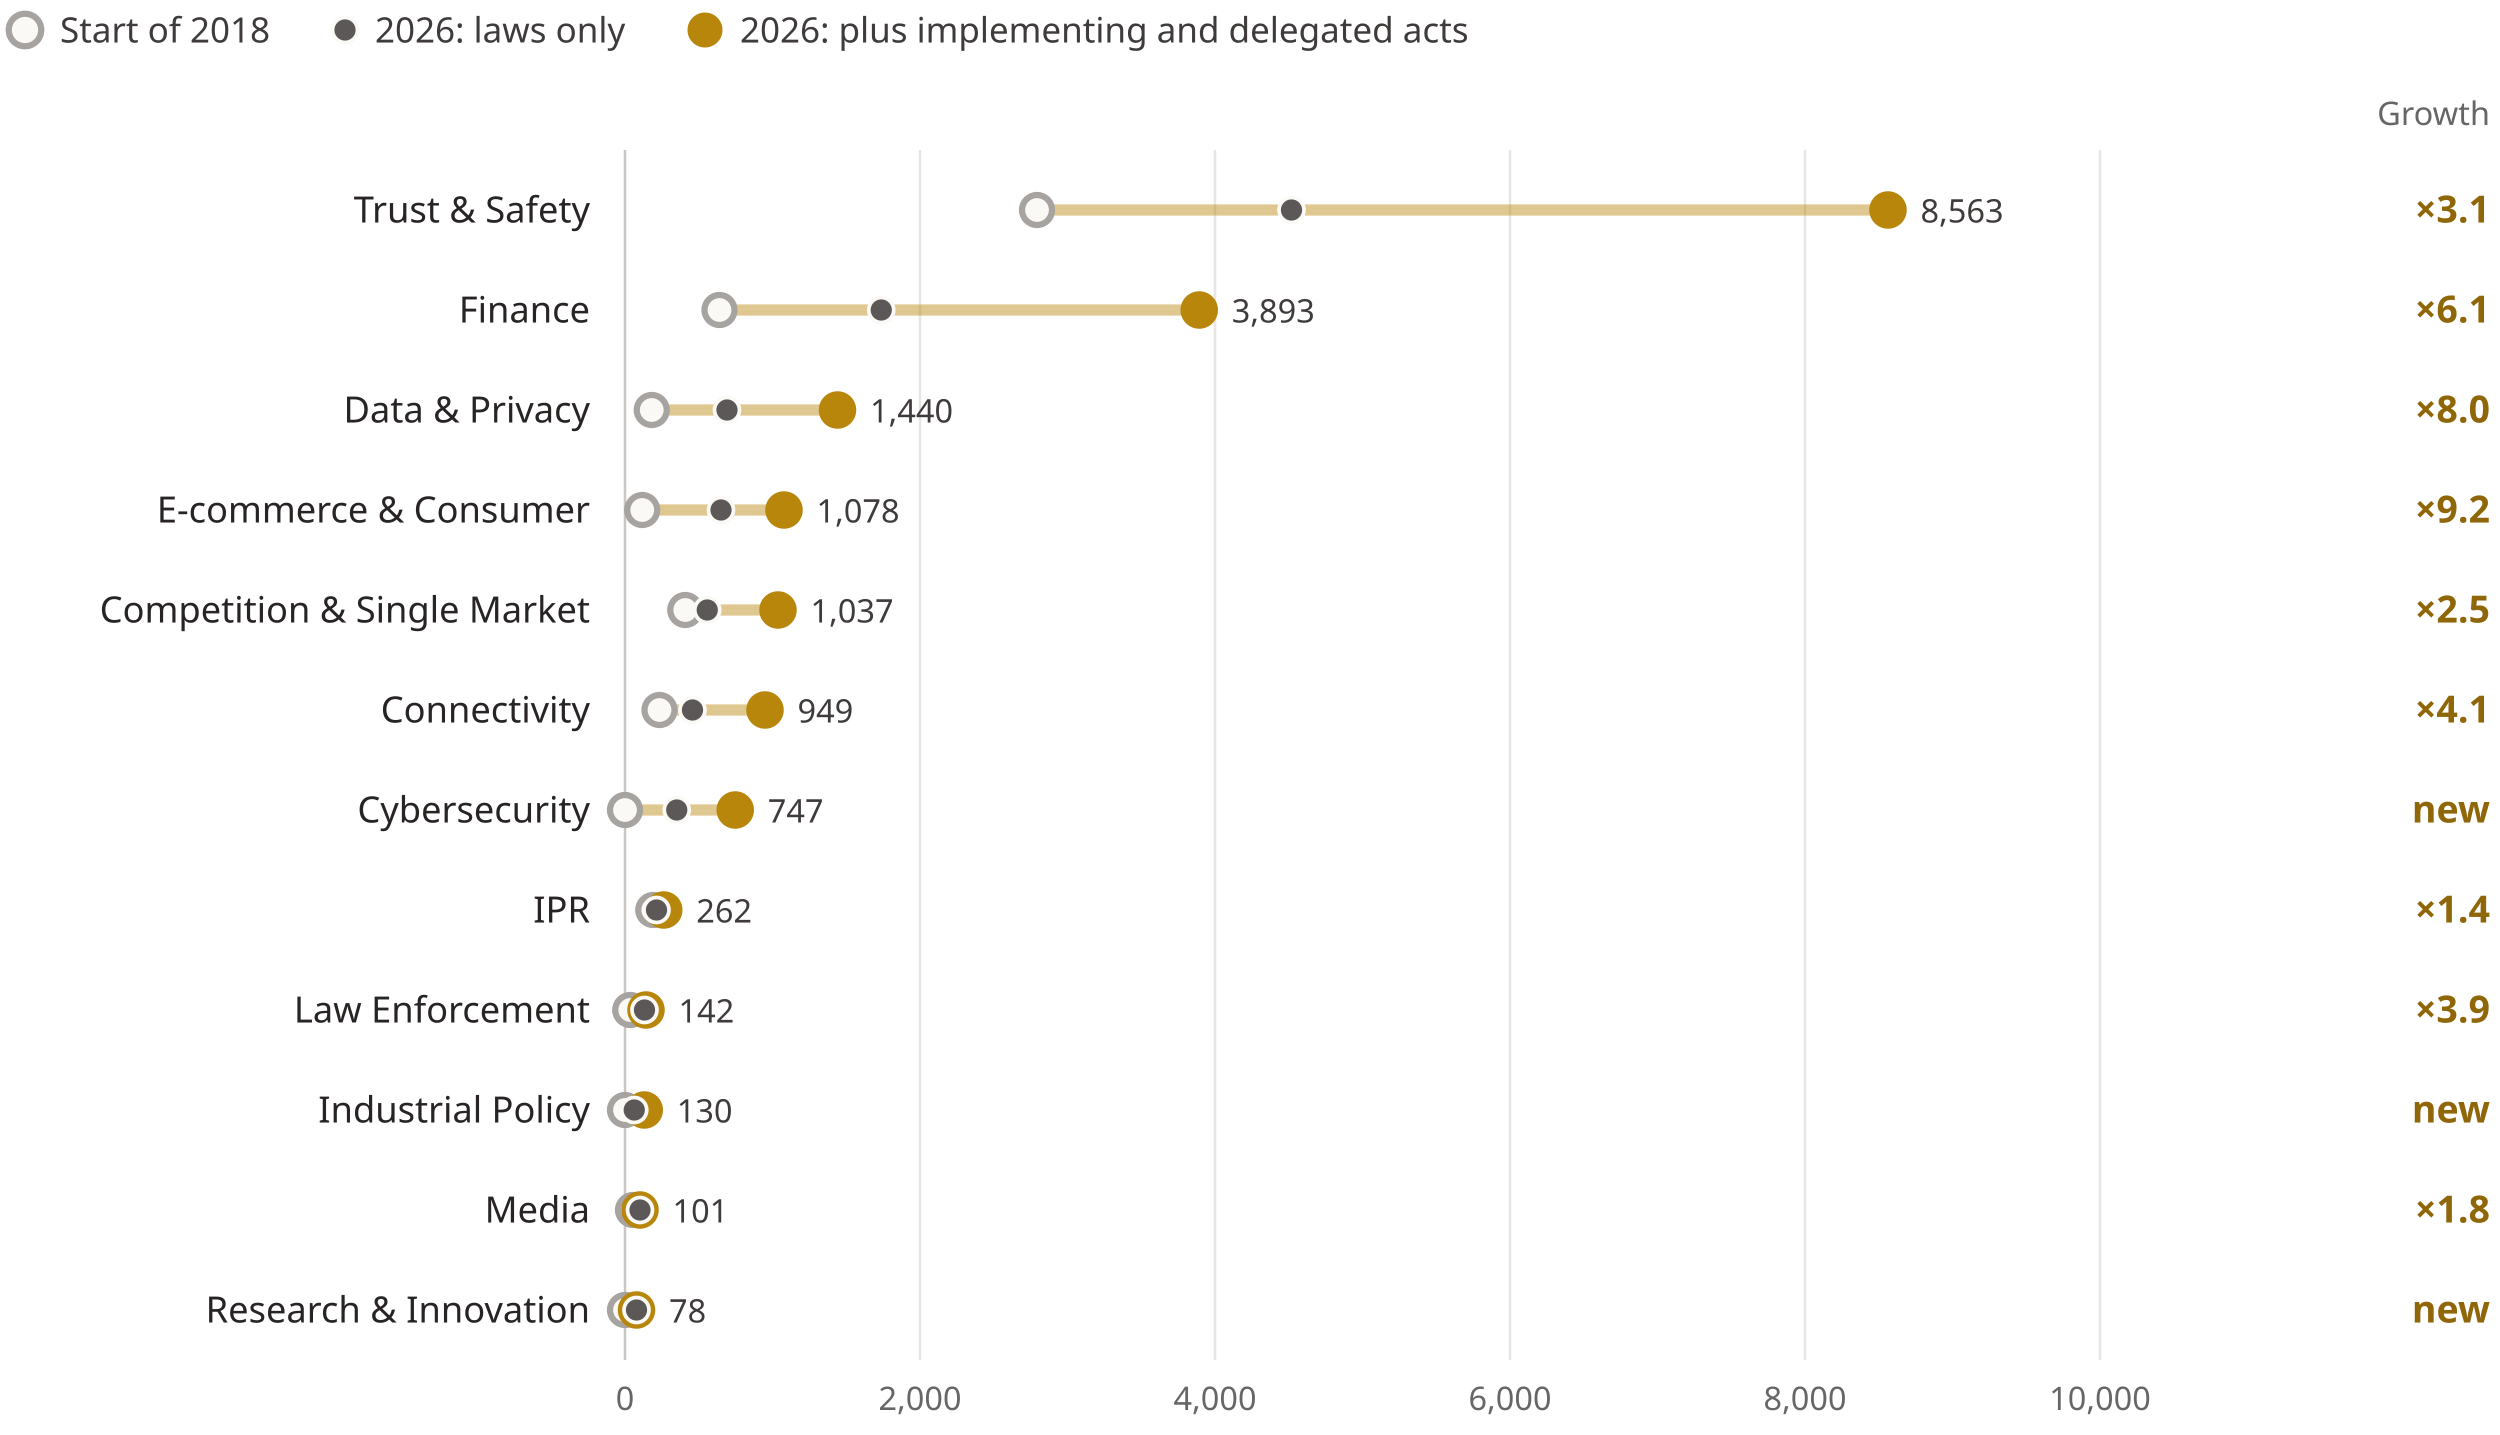
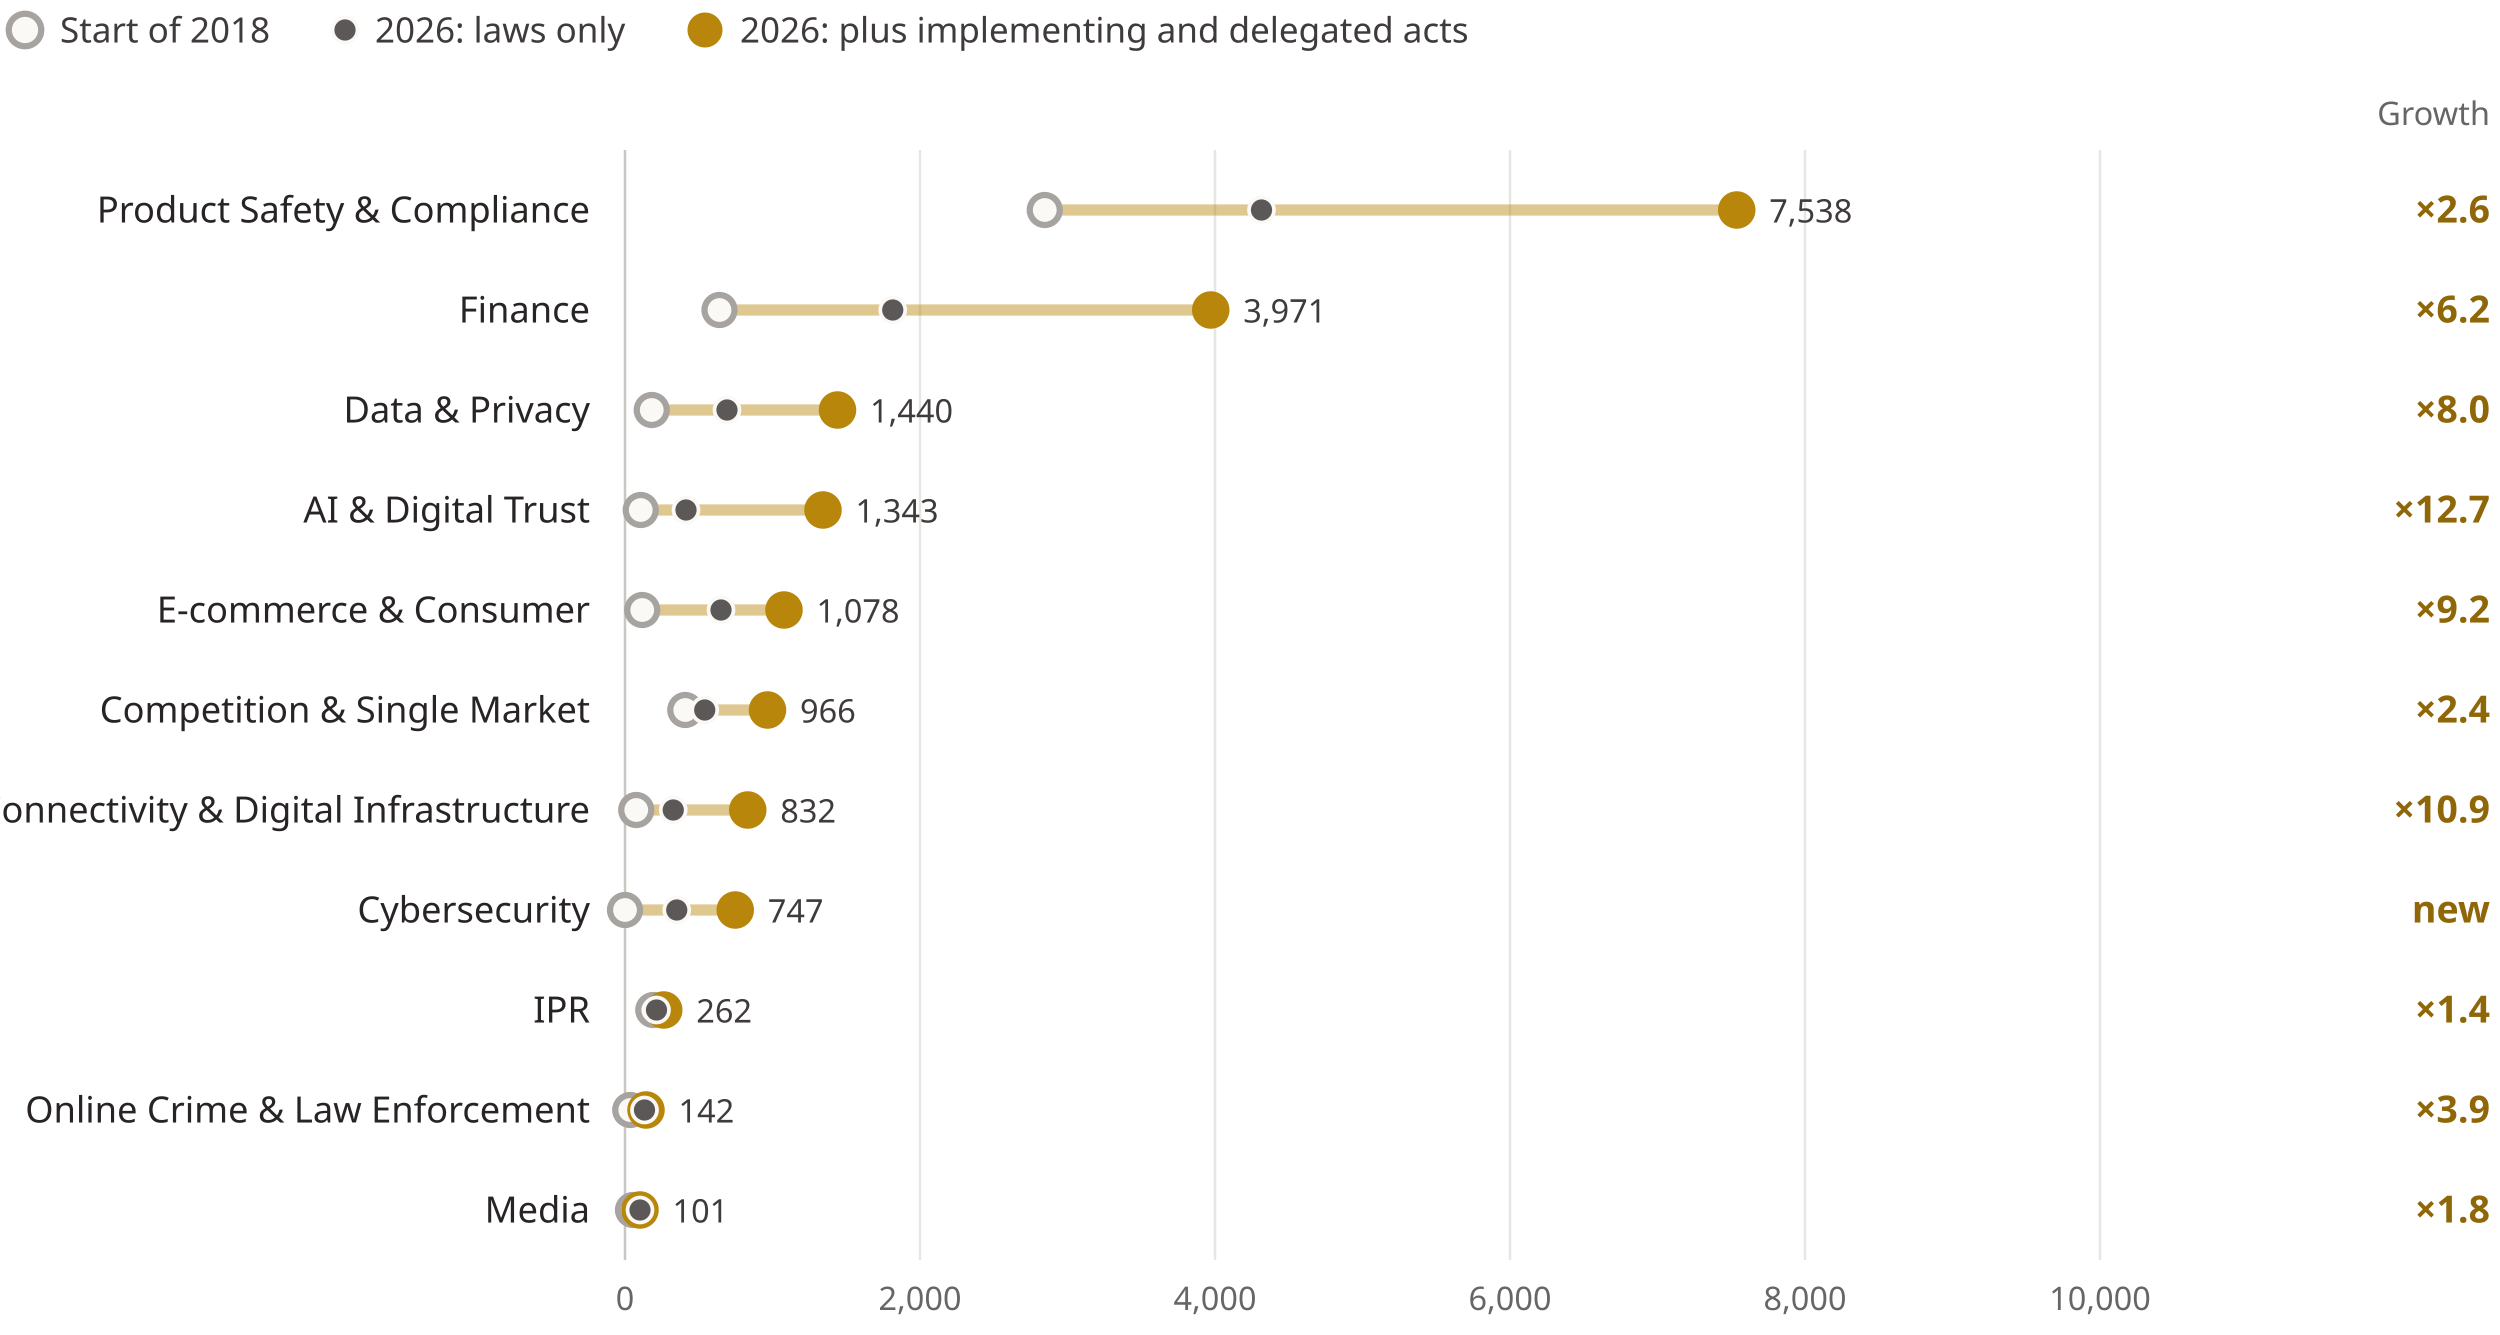
- <svg viewBox="0 0 1000 574" width="100%" role="img" aria-label="EU rules for tech companies have grown in every policy area. Obligations on companies, start of 2018 to October 2026: Trust &amp; Safety 2,793 to 8,563; Finance 640 to 3,893; Data &amp; Privacy 181 to 1,440; E-commerce &amp; Consumer Protection 117 to 1,078; Competition &amp; Single Market 409 to 1,037; Connectivity 234 to 949; Cybersecurity 0 to 747; IPR 192 to 262; Law Enforcement 36 to 142; Industrial Policy 0 to 130; Media 55 to 101; Research &amp; Innovation 0 to 78. Across all areas x4.0.">
+ <svg viewBox="0 0 1000 534" width="100%" role="img" aria-label="EU rules for tech companies have grown in every policy area. Obligations on companies, start of 2018 to October 2026: Product Safety &amp; Compliance 2,845 to 7,538; Finance 640 to 3,971; Data &amp; Privacy 181 to 1,440; AI &amp; Digital Trust 106 to 1,343; E-commerce &amp; Consumer Protection 117 to 1,078; Competition &amp; Single Market 409 to 966; Connectivity &amp; Digital Infrastructure 76 to 832; Cybersecurity 0 to 747; IPR 192 to 262; Online Crime &amp; Law Enforcement 36 to 142; Media 55 to 101. Across all areas x4.0.">
  <circle cx="10" cy="12" r="6.5" fill="#FAF9F5" stroke="#A6A3A0" stroke-width="2.5" />
  <text x="24.0" y="17.0" text-anchor="start" font-family="DM Sans, sans-serif" font-size="14" font-weight="400" fill="#3F3B3B">Start of 2018</text>
  <circle cx="138" cy="12" r="5" fill="#5C5858" stroke="#FAF9F5" stroke-width="1.5" />
  <text x="150.0" y="17.0" text-anchor="start" font-family="DM Sans, sans-serif" font-size="14" font-weight="400" fill="#3F3B3B">2026: laws only</text>
  <circle cx="282" cy="12" r="7" fill="#B8860B" />
  <text x="296.0" y="17.0" text-anchor="start" font-family="DM Sans, sans-serif" font-size="14" font-weight="400" fill="#3F3B3B">2026: plus implementing and delegated acts</text>
  <text x="996.0" y="50.0" text-anchor="end" font-family="DM Sans, sans-serif" font-size="13" font-weight="400" fill="#666666">Growth</text>
-   <line x1="250.0" x2="250.0" y1="60" y2="544" stroke="#C9C6C3" />
-   <text x="250.0" y="564.0" text-anchor="middle" font-family="DM Sans, sans-serif" font-size="13" font-weight="400" fill="#666666">0</text>
-   <line x1="368.0" x2="368.0" y1="60" y2="544" stroke="#E8E6E3" />
-   <text x="368.0" y="564.0" text-anchor="middle" font-family="DM Sans, sans-serif" font-size="13" font-weight="400" fill="#666666">2,000</text>
-   <line x1="486.0" x2="486.0" y1="60" y2="544" stroke="#E8E6E3" />
-   <text x="486.0" y="564.0" text-anchor="middle" font-family="DM Sans, sans-serif" font-size="13" font-weight="400" fill="#666666">4,000</text>
-   <line x1="604.0" x2="604.0" y1="60" y2="544" stroke="#E8E6E3" />
-   <text x="604.0" y="564.0" text-anchor="middle" font-family="DM Sans, sans-serif" font-size="13" font-weight="400" fill="#666666">6,000</text>
-   <line x1="722.0" x2="722.0" y1="60" y2="544" stroke="#E8E6E3" />
-   <text x="722.0" y="564.0" text-anchor="middle" font-family="DM Sans, sans-serif" font-size="13" font-weight="400" fill="#666666">8,000</text>
-   <line x1="840.0" x2="840.0" y1="60" y2="544" stroke="#E8E6E3" />
-   <text x="840.0" y="564.0" text-anchor="middle" font-family="DM Sans, sans-serif" font-size="13" font-weight="400" fill="#666666">10,000</text>
-   <text x="236.0" y="89.0" text-anchor="end" font-family="DM Sans, sans-serif" font-size="14.5" font-weight="500" fill="#282424">Trust &amp; Safety</text>
-   <line x1="414.8" x2="755.2" y1="84.0" y2="84.0" stroke="#B8860B" stroke-opacity="0.45" stroke-width="4.5" stroke-linecap="round" />
-   <circle cx="414.8" cy="84.0" r="6" fill="#FAF9F5" stroke="#A6A3A0" stroke-width="2.5" />
-   <circle cx="755.2" cy="84.0" r="7.5" fill="#B8860B" />
-   <circle cx="516.6" cy="84.0" r="5" fill="#5C5858" stroke="#FAF9F5" stroke-width="1.5" />
-   <text x="768.2" y="89.0" text-anchor="start" font-family="DM Sans, sans-serif" font-size="13" font-weight="400" fill="#3F3B3B">8,563</text>
-   <text x="996.0" y="89.0" text-anchor="end" font-family="DM Sans, sans-serif" font-size="15" font-weight="700" fill="#8F6708">×3.1</text>
+   <line x1="250.0" x2="250.0" y1="60" y2="504" stroke="#C9C6C3" />
+   <text x="250.0" y="524.0" text-anchor="middle" font-family="DM Sans, sans-serif" font-size="13" font-weight="400" fill="#666666">0</text>
+   <line x1="368.0" x2="368.0" y1="60" y2="504" stroke="#E8E6E3" />
+   <text x="368.0" y="524.0" text-anchor="middle" font-family="DM Sans, sans-serif" font-size="13" font-weight="400" fill="#666666">2,000</text>
+   <line x1="486.0" x2="486.0" y1="60" y2="504" stroke="#E8E6E3" />
+   <text x="486.0" y="524.0" text-anchor="middle" font-family="DM Sans, sans-serif" font-size="13" font-weight="400" fill="#666666">4,000</text>
+   <line x1="604.0" x2="604.0" y1="60" y2="504" stroke="#E8E6E3" />
+   <text x="604.0" y="524.0" text-anchor="middle" font-family="DM Sans, sans-serif" font-size="13" font-weight="400" fill="#666666">6,000</text>
+   <line x1="722.0" x2="722.0" y1="60" y2="504" stroke="#E8E6E3" />
+   <text x="722.0" y="524.0" text-anchor="middle" font-family="DM Sans, sans-serif" font-size="13" font-weight="400" fill="#666666">8,000</text>
+   <line x1="840.0" x2="840.0" y1="60" y2="504" stroke="#E8E6E3" />
+   <text x="840.0" y="524.0" text-anchor="middle" font-family="DM Sans, sans-serif" font-size="13" font-weight="400" fill="#666666">10,000</text>
+   <text x="236.0" y="89.0" text-anchor="end" font-family="DM Sans, sans-serif" font-size="14.5" font-weight="500" fill="#282424">Product Safety &amp; Compliance</text>
+   <line x1="417.9" x2="694.7" y1="84.0" y2="84.0" stroke="#B8860B" stroke-opacity="0.45" stroke-width="4.5" stroke-linecap="round" />
+   <circle cx="417.9" cy="84.0" r="6" fill="#FAF9F5" stroke="#A6A3A0" stroke-width="2.5" />
+   <circle cx="694.7" cy="84.0" r="7.5" fill="#B8860B" />
+   <circle cx="504.6" cy="84.0" r="5" fill="#5C5858" stroke="#FAF9F5" stroke-width="1.5" />
+   <text x="707.7" y="89.0" text-anchor="start" font-family="DM Sans, sans-serif" font-size="13" font-weight="400" fill="#3F3B3B">7,538</text>
+   <text x="996.0" y="89.0" text-anchor="end" font-family="DM Sans, sans-serif" font-size="15" font-weight="700" fill="#8F6708">×2.6</text>
  <text x="236.0" y="129.0" text-anchor="end" font-family="DM Sans, sans-serif" font-size="14.5" font-weight="500" fill="#282424">Finance</text>
-   <line x1="287.8" x2="479.7" y1="124.0" y2="124.0" stroke="#B8860B" stroke-opacity="0.45" stroke-width="4.5" stroke-linecap="round" />
+   <line x1="287.8" x2="484.3" y1="124.0" y2="124.0" stroke="#B8860B" stroke-opacity="0.45" stroke-width="4.5" stroke-linecap="round" />
  <circle cx="287.8" cy="124.0" r="6" fill="#FAF9F5" stroke="#A6A3A0" stroke-width="2.5" />
-   <circle cx="479.7" cy="124.0" r="7.5" fill="#B8860B" />
-   <circle cx="352.5" cy="124.0" r="5" fill="#5C5858" stroke="#FAF9F5" stroke-width="1.5" />
-   <text x="492.7" y="129.0" text-anchor="start" font-family="DM Sans, sans-serif" font-size="13" font-weight="400" fill="#3F3B3B">3,893</text>
-   <text x="996.0" y="129.0" text-anchor="end" font-family="DM Sans, sans-serif" font-size="15" font-weight="700" fill="#8F6708">×6.1</text>
+   <circle cx="484.3" cy="124.0" r="7.5" fill="#B8860B" />
+   <circle cx="357.1" cy="124.0" r="5" fill="#5C5858" stroke="#FAF9F5" stroke-width="1.5" />
+   <text x="497.3" y="129.0" text-anchor="start" font-family="DM Sans, sans-serif" font-size="13" font-weight="400" fill="#3F3B3B">3,971</text>
+   <text x="996.0" y="129.0" text-anchor="end" font-family="DM Sans, sans-serif" font-size="15" font-weight="700" fill="#8F6708">×6.2</text>
  <text x="236.0" y="169.0" text-anchor="end" font-family="DM Sans, sans-serif" font-size="14.5" font-weight="500" fill="#282424">Data &amp; Privacy</text>
  <line x1="260.7" x2="335.0" y1="164.0" y2="164.0" stroke="#B8860B" stroke-opacity="0.45" stroke-width="4.5" stroke-linecap="round" />
  <circle cx="260.7" cy="164.0" r="6" fill="#FAF9F5" stroke="#A6A3A0" stroke-width="2.5" />
  <circle cx="335.0" cy="164.0" r="7.5" fill="#B8860B" />
  <circle cx="290.8" cy="164.0" r="5" fill="#5C5858" stroke="#FAF9F5" stroke-width="1.5" />
  <text x="348.0" y="169.0" text-anchor="start" font-family="DM Sans, sans-serif" font-size="13" font-weight="400" fill="#3F3B3B">1,440</text>
  <text x="996.0" y="169.0" text-anchor="end" font-family="DM Sans, sans-serif" font-size="15" font-weight="700" fill="#8F6708">×8.0</text>
-   <text x="236.0" y="209.0" text-anchor="end" font-family="DM Sans, sans-serif" font-size="14.5" font-weight="500" fill="#282424">E-commerce &amp; Consumer</text>
-   <line x1="256.9" x2="313.6" y1="204.0" y2="204.0" stroke="#B8860B" stroke-opacity="0.45" stroke-width="4.5" stroke-linecap="round" />
-   <circle cx="256.9" cy="204.0" r="6" fill="#FAF9F5" stroke="#A6A3A0" stroke-width="2.5" />
-   <circle cx="313.6" cy="204.0" r="7.5" fill="#B8860B" />
-   <circle cx="288.4" cy="204.0" r="5" fill="#5C5858" stroke="#FAF9F5" stroke-width="1.5" />
-   <text x="326.6" y="209.0" text-anchor="start" font-family="DM Sans, sans-serif" font-size="13" font-weight="400" fill="#3F3B3B">1,078</text>
-   <text x="996.0" y="209.0" text-anchor="end" font-family="DM Sans, sans-serif" font-size="15" font-weight="700" fill="#8F6708">×9.2</text>
-   <text x="236.0" y="249.0" text-anchor="end" font-family="DM Sans, sans-serif" font-size="14.5" font-weight="500" fill="#282424">Competition &amp; Single Market</text>
-   <line x1="274.1" x2="311.2" y1="244.0" y2="244.0" stroke="#B8860B" stroke-opacity="0.45" stroke-width="4.5" stroke-linecap="round" />
-   <circle cx="274.1" cy="244.0" r="6" fill="#FAF9F5" stroke="#A6A3A0" stroke-width="2.5" />
-   <circle cx="311.2" cy="244.0" r="7.5" fill="#B8860B" />
-   <circle cx="282.9" cy="244.0" r="5" fill="#5C5858" stroke="#FAF9F5" stroke-width="1.5" />
-   <text x="324.2" y="249.0" text-anchor="start" font-family="DM Sans, sans-serif" font-size="13" font-weight="400" fill="#3F3B3B">1,037</text>
-   <text x="996.0" y="249.0" text-anchor="end" font-family="DM Sans, sans-serif" font-size="15" font-weight="700" fill="#8F6708">×2.5</text>
-   <text x="236.0" y="289.0" text-anchor="end" font-family="DM Sans, sans-serif" font-size="14.5" font-weight="500" fill="#282424">Connectivity</text>
-   <line x1="263.8" x2="306.0" y1="284.0" y2="284.0" stroke="#B8860B" stroke-opacity="0.45" stroke-width="4.5" stroke-linecap="round" />
-   <circle cx="263.8" cy="284.0" r="6" fill="#FAF9F5" stroke="#A6A3A0" stroke-width="2.5" />
-   <circle cx="306.0" cy="284.0" r="7.5" fill="#B8860B" />
-   <circle cx="277.0" cy="284.0" r="5" fill="#5C5858" stroke="#FAF9F5" stroke-width="1.5" />
-   <text x="319.0" y="289.0" text-anchor="start" font-family="DM Sans, sans-serif" font-size="13" font-weight="400" fill="#3F3B3B">949</text>
-   <text x="996.0" y="289.0" text-anchor="end" font-family="DM Sans, sans-serif" font-size="15" font-weight="700" fill="#8F6708">×4.1</text>
-   <text x="236.0" y="329.0" text-anchor="end" font-family="DM Sans, sans-serif" font-size="14.5" font-weight="500" fill="#282424">Cybersecurity</text>
-   <line x1="250.0" x2="294.1" y1="324.0" y2="324.0" stroke="#B8860B" stroke-opacity="0.45" stroke-width="4.5" stroke-linecap="round" />
-   <circle cx="250.0" cy="324.0" r="6" fill="#FAF9F5" stroke="#A6A3A0" stroke-width="2.5" />
-   <circle cx="294.1" cy="324.0" r="7.5" fill="#B8860B" />
-   <circle cx="270.7" cy="324.0" r="5" fill="#5C5858" stroke="#FAF9F5" stroke-width="1.5" />
-   <text x="307.1" y="329.0" text-anchor="start" font-family="DM Sans, sans-serif" font-size="13" font-weight="400" fill="#3F3B3B">747</text>
-   <text x="996.0" y="329.0" text-anchor="end" font-family="DM Sans, sans-serif" font-size="15" font-weight="700" fill="#8F6708">new</text>
-   <text x="236.0" y="369.0" text-anchor="end" font-family="DM Sans, sans-serif" font-size="14.5" font-weight="500" fill="#282424">IPR</text>
-   <line x1="261.3" x2="265.5" y1="364.0" y2="364.0" stroke="#B8860B" stroke-opacity="0.45" stroke-width="4.5" stroke-linecap="round" />
-   <circle cx="261.3" cy="364.0" r="6" fill="#FAF9F5" stroke="#A6A3A0" stroke-width="2.5" />
-   <circle cx="265.5" cy="364.0" r="7.5" fill="#B8860B" />
-   <circle cx="262.6" cy="364.0" r="5" fill="#5C5858" stroke="#FAF9F5" stroke-width="1.5" />
-   <text x="278.5" y="369.0" text-anchor="start" font-family="DM Sans, sans-serif" font-size="13" font-weight="400" fill="#3F3B3B">262</text>
-   <text x="996.0" y="369.0" text-anchor="end" font-family="DM Sans, sans-serif" font-size="15" font-weight="700" fill="#8F6708">×1.4</text>
-   <text x="236.0" y="409.0" text-anchor="end" font-family="DM Sans, sans-serif" font-size="14.5" font-weight="500" fill="#282424">Law Enforcement</text>
-   <line x1="252.1" x2="258.4" y1="404.0" y2="404.0" stroke="#B8860B" stroke-opacity="0.45" stroke-width="4.5" stroke-linecap="round" />
-   <circle cx="252.1" cy="404.0" r="6" fill="#FAF9F5" stroke="#A6A3A0" stroke-width="2.5" />
-   <circle cx="258.4" cy="404.0" r="7.5" fill="#B8860B" />
-   <circle cx="257.8" cy="404.0" r="5" fill="#5C5858" stroke="#FAF9F5" stroke-width="1.5" />
-   <text x="271.4" y="409.0" text-anchor="start" font-family="DM Sans, sans-serif" font-size="13" font-weight="400" fill="#3F3B3B">142</text>
-   <text x="996.0" y="409.0" text-anchor="end" font-family="DM Sans, sans-serif" font-size="15" font-weight="700" fill="#8F6708">×3.9</text>
-   <text x="236.0" y="449.0" text-anchor="end" font-family="DM Sans, sans-serif" font-size="14.5" font-weight="500" fill="#282424">Industrial Policy</text>
-   <line x1="250.0" x2="257.7" y1="444.0" y2="444.0" stroke="#B8860B" stroke-opacity="0.45" stroke-width="4.5" stroke-linecap="round" />
-   <circle cx="250.0" cy="444.0" r="6" fill="#FAF9F5" stroke="#A6A3A0" stroke-width="2.5" />
-   <circle cx="257.7" cy="444.0" r="7.5" fill="#B8860B" />
-   <circle cx="253.7" cy="444.0" r="5" fill="#5C5858" stroke="#FAF9F5" stroke-width="1.5" />
-   <text x="270.7" y="449.0" text-anchor="start" font-family="DM Sans, sans-serif" font-size="13" font-weight="400" fill="#3F3B3B">130</text>
-   <text x="996.0" y="449.0" text-anchor="end" font-family="DM Sans, sans-serif" font-size="15" font-weight="700" fill="#8F6708">new</text>
+   <text x="236.0" y="209.0" text-anchor="end" font-family="DM Sans, sans-serif" font-size="14.5" font-weight="500" fill="#282424">AI &amp; Digital Trust</text>
+   <line x1="256.3" x2="329.2" y1="204.0" y2="204.0" stroke="#B8860B" stroke-opacity="0.45" stroke-width="4.5" stroke-linecap="round" />
+   <circle cx="256.3" cy="204.0" r="6" fill="#FAF9F5" stroke="#A6A3A0" stroke-width="2.5" />
+   <circle cx="329.2" cy="204.0" r="7.5" fill="#B8860B" />
+   <circle cx="274.4" cy="204.0" r="5" fill="#5C5858" stroke="#FAF9F5" stroke-width="1.5" />
+   <text x="342.2" y="209.0" text-anchor="start" font-family="DM Sans, sans-serif" font-size="13" font-weight="400" fill="#3F3B3B">1,343</text>
+   <text x="996.0" y="209.0" text-anchor="end" font-family="DM Sans, sans-serif" font-size="15" font-weight="700" fill="#8F6708">×12.7</text>
+   <text x="236.0" y="249.0" text-anchor="end" font-family="DM Sans, sans-serif" font-size="14.5" font-weight="500" fill="#282424">E-commerce &amp; Consumer</text>
+   <line x1="256.9" x2="313.6" y1="244.0" y2="244.0" stroke="#B8860B" stroke-opacity="0.45" stroke-width="4.5" stroke-linecap="round" />
+   <circle cx="256.9" cy="244.0" r="6" fill="#FAF9F5" stroke="#A6A3A0" stroke-width="2.5" />
+   <circle cx="313.6" cy="244.0" r="7.5" fill="#B8860B" />
+   <circle cx="288.4" cy="244.0" r="5" fill="#5C5858" stroke="#FAF9F5" stroke-width="1.5" />
+   <text x="326.6" y="249.0" text-anchor="start" font-family="DM Sans, sans-serif" font-size="13" font-weight="400" fill="#3F3B3B">1,078</text>
+   <text x="996.0" y="249.0" text-anchor="end" font-family="DM Sans, sans-serif" font-size="15" font-weight="700" fill="#8F6708">×9.2</text>
+   <text x="236.0" y="289.0" text-anchor="end" font-family="DM Sans, sans-serif" font-size="14.5" font-weight="500" fill="#282424">Competition &amp; Single Market</text>
+   <line x1="274.1" x2="307.0" y1="284.0" y2="284.0" stroke="#B8860B" stroke-opacity="0.45" stroke-width="4.5" stroke-linecap="round" />
+   <circle cx="274.1" cy="284.0" r="6" fill="#FAF9F5" stroke="#A6A3A0" stroke-width="2.5" />
+   <circle cx="307.0" cy="284.0" r="7.5" fill="#B8860B" />
+   <circle cx="281.9" cy="284.0" r="5" fill="#5C5858" stroke="#FAF9F5" stroke-width="1.5" />
+   <text x="320.0" y="289.0" text-anchor="start" font-family="DM Sans, sans-serif" font-size="13" font-weight="400" fill="#3F3B3B">966</text>
+   <text x="996.0" y="289.0" text-anchor="end" font-family="DM Sans, sans-serif" font-size="15" font-weight="700" fill="#8F6708">×2.4</text>
+   <text x="236.0" y="329.0" text-anchor="end" font-family="DM Sans, sans-serif" font-size="14.5" font-weight="500" fill="#282424">Connectivity &amp; Digital Infrastructure</text>
+   <line x1="254.5" x2="299.1" y1="324.0" y2="324.0" stroke="#B8860B" stroke-opacity="0.45" stroke-width="4.5" stroke-linecap="round" />
+   <circle cx="254.5" cy="324.0" r="6" fill="#FAF9F5" stroke="#A6A3A0" stroke-width="2.5" />
+   <circle cx="299.1" cy="324.0" r="7.5" fill="#B8860B" />
+   <circle cx="269.3" cy="324.0" r="5" fill="#5C5858" stroke="#FAF9F5" stroke-width="1.5" />
+   <text x="312.1" y="329.0" text-anchor="start" font-family="DM Sans, sans-serif" font-size="13" font-weight="400" fill="#3F3B3B">832</text>
+   <text x="996.0" y="329.0" text-anchor="end" font-family="DM Sans, sans-serif" font-size="15" font-weight="700" fill="#8F6708">×10.9</text>
+   <text x="236.0" y="369.0" text-anchor="end" font-family="DM Sans, sans-serif" font-size="14.5" font-weight="500" fill="#282424">Cybersecurity</text>
+   <line x1="250.0" x2="294.1" y1="364.0" y2="364.0" stroke="#B8860B" stroke-opacity="0.45" stroke-width="4.5" stroke-linecap="round" />
+   <circle cx="250.0" cy="364.0" r="6" fill="#FAF9F5" stroke="#A6A3A0" stroke-width="2.5" />
+   <circle cx="294.1" cy="364.0" r="7.5" fill="#B8860B" />
+   <circle cx="270.7" cy="364.0" r="5" fill="#5C5858" stroke="#FAF9F5" stroke-width="1.5" />
+   <text x="307.1" y="369.0" text-anchor="start" font-family="DM Sans, sans-serif" font-size="13" font-weight="400" fill="#3F3B3B">747</text>
+   <text x="996.0" y="369.0" text-anchor="end" font-family="DM Sans, sans-serif" font-size="15" font-weight="700" fill="#8F6708">new</text>
+   <text x="236.0" y="409.0" text-anchor="end" font-family="DM Sans, sans-serif" font-size="14.5" font-weight="500" fill="#282424">IPR</text>
+   <line x1="261.3" x2="265.5" y1="404.0" y2="404.0" stroke="#B8860B" stroke-opacity="0.45" stroke-width="4.5" stroke-linecap="round" />
+   <circle cx="261.3" cy="404.0" r="6" fill="#FAF9F5" stroke="#A6A3A0" stroke-width="2.5" />
+   <circle cx="265.5" cy="404.0" r="7.5" fill="#B8860B" />
+   <circle cx="262.6" cy="404.0" r="5" fill="#5C5858" stroke="#FAF9F5" stroke-width="1.5" />
+   <text x="278.5" y="409.0" text-anchor="start" font-family="DM Sans, sans-serif" font-size="13" font-weight="400" fill="#3F3B3B">262</text>
+   <text x="996.0" y="409.0" text-anchor="end" font-family="DM Sans, sans-serif" font-size="15" font-weight="700" fill="#8F6708">×1.4</text>
+   <text x="236.0" y="449.0" text-anchor="end" font-family="DM Sans, sans-serif" font-size="14.5" font-weight="500" fill="#282424">Online Crime &amp; Law Enforcement</text>
+   <line x1="252.1" x2="258.4" y1="444.0" y2="444.0" stroke="#B8860B" stroke-opacity="0.45" stroke-width="4.5" stroke-linecap="round" />
+   <circle cx="252.1" cy="444.0" r="6" fill="#FAF9F5" stroke="#A6A3A0" stroke-width="2.5" />
+   <circle cx="258.4" cy="444.0" r="7.5" fill="#B8860B" />
+   <circle cx="257.8" cy="444.0" r="5" fill="#5C5858" stroke="#FAF9F5" stroke-width="1.5" />
+   <text x="271.4" y="449.0" text-anchor="start" font-family="DM Sans, sans-serif" font-size="13" font-weight="400" fill="#3F3B3B">142</text>
+   <text x="996.0" y="449.0" text-anchor="end" font-family="DM Sans, sans-serif" font-size="15" font-weight="700" fill="#8F6708">×3.9</text>
  <text x="236.0" y="489.0" text-anchor="end" font-family="DM Sans, sans-serif" font-size="14.5" font-weight="500" fill="#282424">Media</text>
  <line x1="253.2" x2="256.0" y1="484.0" y2="484.0" stroke="#B8860B" stroke-opacity="0.45" stroke-width="4.5" stroke-linecap="round" />
  <circle cx="253.2" cy="484.0" r="6" fill="#FAF9F5" stroke="#A6A3A0" stroke-width="2.5" />
  <circle cx="256.0" cy="484.0" r="7.5" fill="#B8860B" />
  <circle cx="256.0" cy="484.0" r="5" fill="#5C5858" stroke="#FAF9F5" stroke-width="1.5" />
  <text x="269.0" y="489.0" text-anchor="start" font-family="DM Sans, sans-serif" font-size="13" font-weight="400" fill="#3F3B3B">101</text>
  <text x="996.0" y="489.0" text-anchor="end" font-family="DM Sans, sans-serif" font-size="15" font-weight="700" fill="#8F6708">×1.8</text>
-   <text x="236.0" y="529.0" text-anchor="end" font-family="DM Sans, sans-serif" font-size="14.5" font-weight="500" fill="#282424">Research &amp; Innovation</text>
-   <line x1="250.0" x2="254.6" y1="524.0" y2="524.0" stroke="#B8860B" stroke-opacity="0.45" stroke-width="4.5" stroke-linecap="round" />
-   <circle cx="250.0" cy="524.0" r="6" fill="#FAF9F5" stroke="#A6A3A0" stroke-width="2.5" />
-   <circle cx="254.6" cy="524.0" r="7.5" fill="#B8860B" />
-   <circle cx="254.6" cy="524.0" r="5" fill="#5C5858" stroke="#FAF9F5" stroke-width="1.5" />
-   <text x="267.6" y="529.0" text-anchor="start" font-family="DM Sans, sans-serif" font-size="13" font-weight="400" fill="#3F3B3B">78</text>
-   <text x="996.0" y="529.0" text-anchor="end" font-family="DM Sans, sans-serif" font-size="15" font-weight="700" fill="#8F6708">new</text>
</svg>
